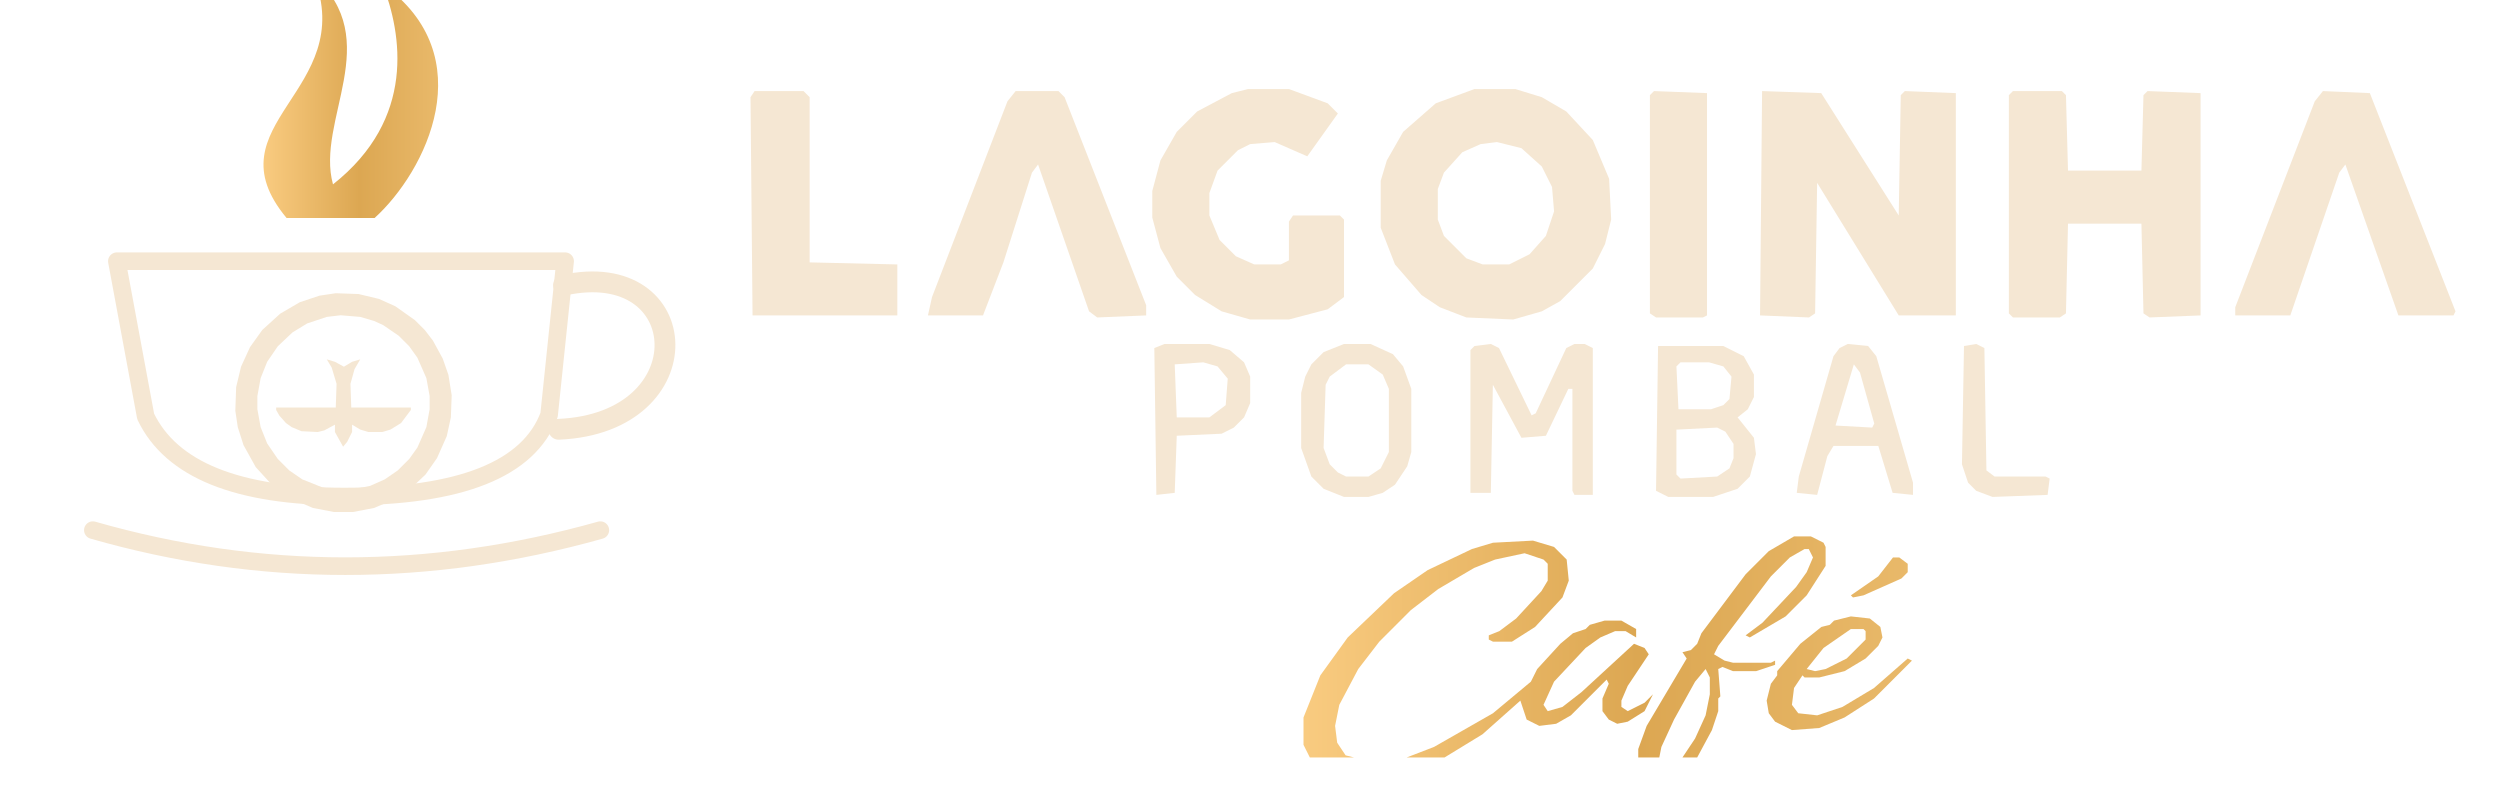
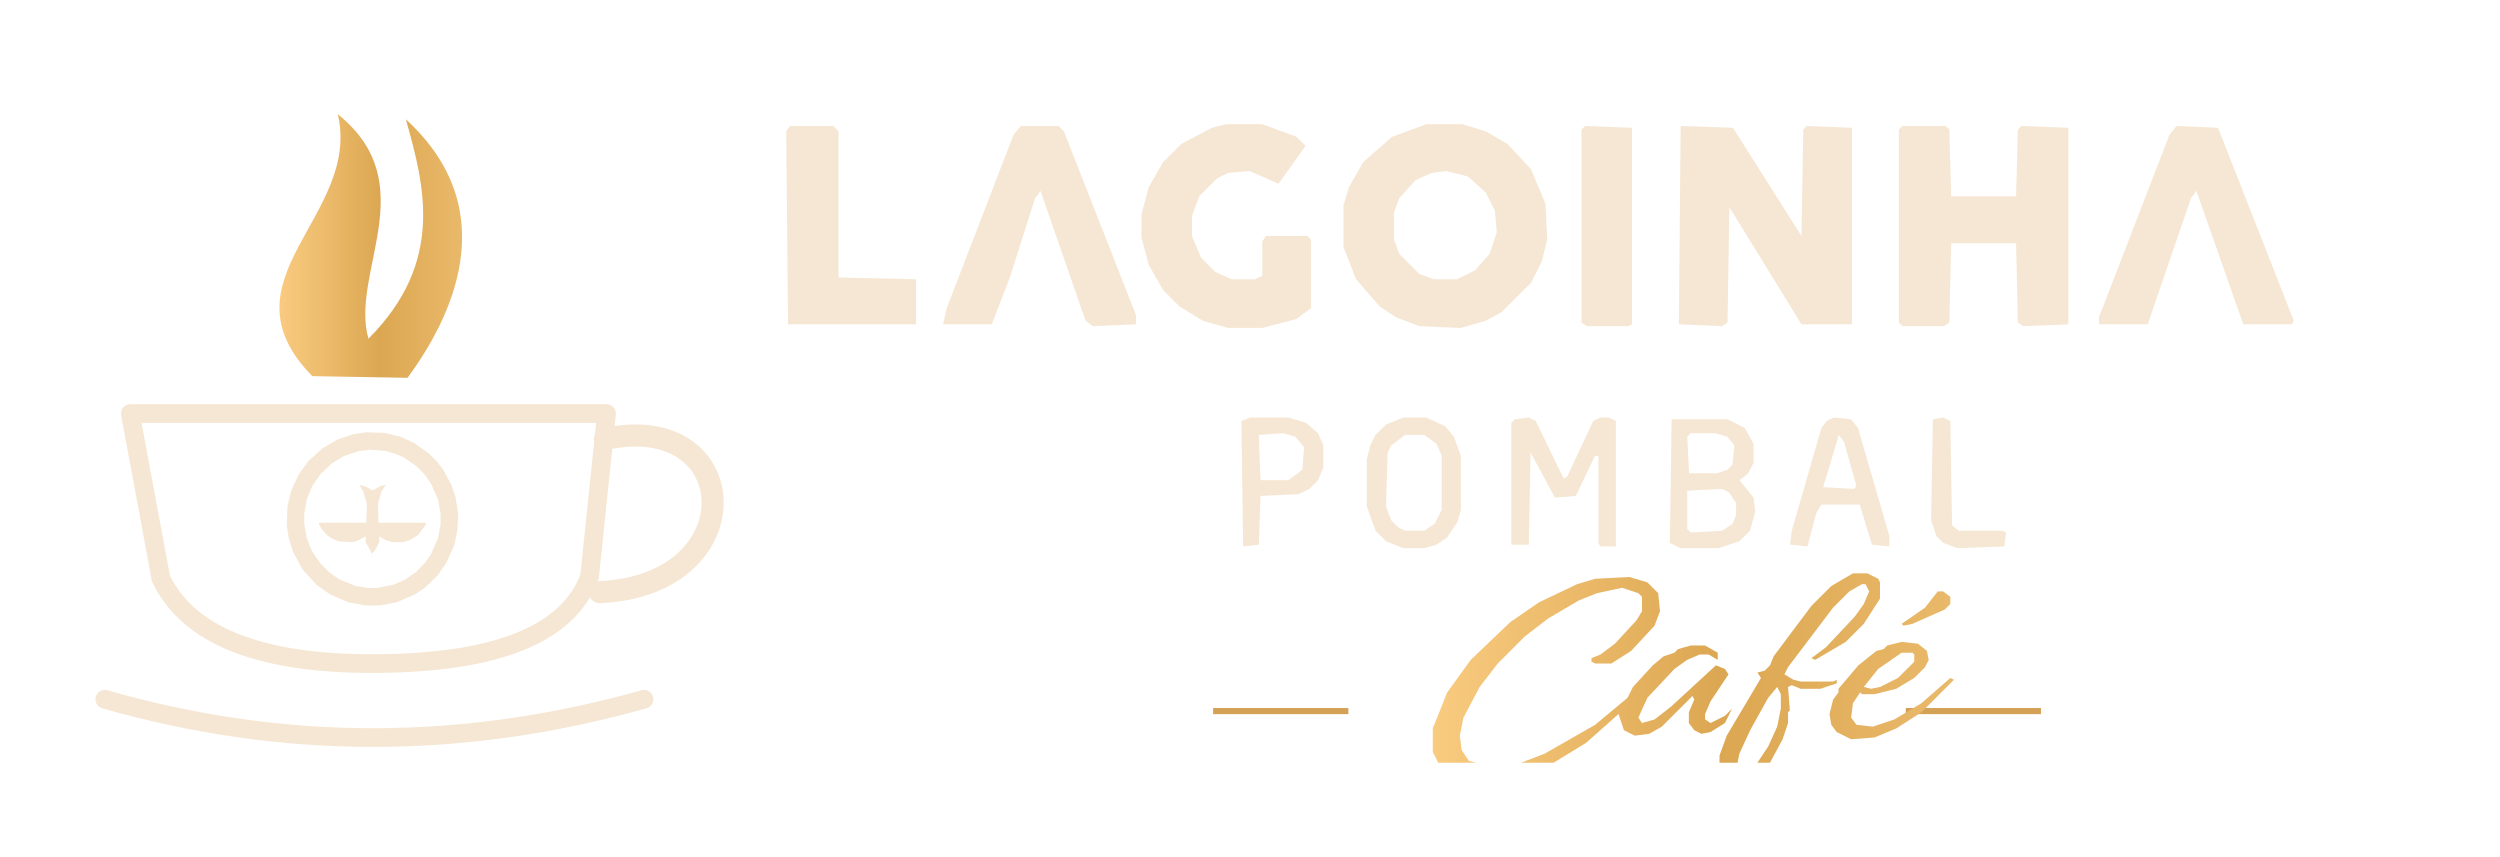
- <svg xmlns="http://www.w3.org/2000/svg" viewBox="0 0 1140 360">
+ <svg xmlns="http://www.w3.org/2000/svg" viewBox="0 0 1220 418">
  <defs>
    <linearGradient id="gold" x1="0" y1="0" x2="1" y2="0">
      <stop offset="0" stop-color="#F9CB80" />
      <stop offset=".55" stop-color="#DCA752" />
      <stop offset="1" stop-color="#E9B96A" />
    </linearGradient>
    <linearGradient id="brown" x1="0" y1="0" x2=".7" y2="1">
      <stop offset="0" stop-color="#23160E" />
      <stop offset=".6" stop-color="#130E0D" />
      <stop offset="1" stop-color="#24190F" />
    </linearGradient>
    <radialGradient id="glow">
      <stop stop-color="#604022" stop-opacity=".45" />
      <stop offset="1" stop-color="#120C09" stop-opacity="0" />
    </radialGradient>
  </defs>
-   <g transform="translate(0 -32) scale(.73)">
+   <g transform="translate(3 30) scale(.83)">
    <g>
-       <path d="M179 180C130 121 224 101 196 29C241 69 197 119 208 159C260 118 251 65 239 34C302 79 266 151 234 180" fill="url(#gold)" />
-       <path d="M73 207H353L343 303Q324 354 215 354Q115 354 91 304Z" stroke="#F5E7D3" stroke-width="11" stroke-linejoin="round" fill="none" />
-       <path d="M352 222C434 204 440 308 349 312" stroke="#F5E7D3" stroke-width="13" stroke-linecap="round" fill="none" />
-       <path d="M58 375Q215 420 375 375" stroke="#F5E7D3" stroke-width="11" stroke-linecap="round" fill="none" />
-       <g transform="translate(147 227) scale(.51)">
-         <path d="M123,0 L103,3 L79,11 L55,25 L33,45 L18,66 L7,90 L1,115 L0,144 L3,164 L10,186 L25,213 L46,236 L67,251 L95,263 L121,268 L144,268 L170,263 L198,251 L213,241 L233,222 L247,202 L259,175 L264,152 L265,125 L261,100 L254,80 L242,58 L232,45 L220,33 L196,16 L176,7 L151,1Z M129,27 L153,29 L170,34 L181,39 L200,52 L213,65 L223,79 L234,104 L238,126 L238,142 L234,164 L223,189 L213,203 L199,217 L183,228 L165,236 L139,241 L126,241 L107,238 L82,228 L66,217 L52,203 L39,184 L31,164 L27,142 L27,126 L31,104 L39,84 L52,65 L70,48 L88,37 L112,29Z M50,140 L50,143 L54,150 L62,159 L69,164 L81,169 L101,170 L109,168 L122,161 L122,170 L132,188 L137,182 L143,170 L143,161 L153,167 L163,170 L180,170 L190,167 L203,159 L215,143 L215,140 L142,140 L141,111 L146,93 L153,81 L143,84 L133,90 L122,84 L112,81 L118,91 L124,111 L123,140Z" fill="#F5E7D3" fill-rule="evenodd" />
+       <g>
+         <path d="M180 185 C124 128 209 91 195 31 C246 72 202 124 213 163 C258 118 246 73 235 34 C294 88 261 152 236 186 Z" fill="url(#gold)" />
+         <path d="M73 207H353L343 303Q324 354 215 354Q115 354 91 304Z" stroke="#F5E7D3" stroke-width="11" stroke-linejoin="round" fill="none" />
+         <path d="M352 222C434 204 440 308 349 312" stroke="#F5E7D3" stroke-width="13" stroke-linecap="round" fill="none" />
+         <path d="M58 375Q215 420 375 375" stroke="#F5E7D3" stroke-width="11" stroke-linecap="round" fill="none" />
+         <g transform="translate(165 218) scale(.38)">
+           <path d="M123,0 L103,3 L79,11 L55,25 L33,45 L18,66 L7,90 L1,115 L0,144 L3,164 L10,186 L25,213 L46,236 L67,251 L95,263 L121,268 L144,268 L170,263 L198,251 L213,241 L233,222 L247,202 L259,175 L264,152 L265,125 L261,100 L254,80 L242,58 L232,45 L220,33 L196,16 L176,7 L151,1Z M129,27 L153,29 L170,34 L181,39 L200,52 L213,65 L223,79 L234,104 L238,126 L238,142 L234,164 L223,189 L213,203 L199,217 L183,228 L165,236 L139,241 L126,241 L107,238 L82,228 L66,217 L52,203 L39,184 L31,164 L27,142 L27,126 L31,104 L39,84 L52,65 L70,48 L88,37 L112,29Z M50,140 L50,143 L54,150 L62,159 L69,164 L81,169 L101,170 L109,168 L122,161 L122,170 L132,188 L137,182 L143,170 L143,161 L153,167 L163,170 L180,170 L190,167 L203,159 L215,143 L215,140 L142,140 L141,111 L146,93 L153,81 L143,84 L133,90 L122,84 L112,81 L118,91 L124,111 L123,140Z" fill="#F5E7D3" fill-rule="evenodd" />
+         </g>
      </g>
    </g>
  </g>
-   <g transform="translate(332 22) scale(.93)">
+   <g transform="translate(374 43) scale(.88)">
    <path d="M782,21 L778,26 L739,127 L739,131 L766,131 L790,61 L793,57 L819,131 L846,131 L847,129 L805,22Z M630,21 L628,23 L628,130 L630,132 L653,132 L656,130 L657,86 L693,86 L694,130 L697,132 L722,131 L722,22 L696,21 L694,23 L693,60 L657,60 L656,23 L654,21Z M507,21 L506,131 L530,132 L533,130 L534,66 L574,131 L602,131 L602,22 L577,21 L575,23 L574,82 L536,22Z M454,21 L452,23 L452,130 L455,132 L478,132 L480,131 L480,22Z M141,21 L137,26 L100,122 L98,131 L125,131 L135,105 L149,61 L152,57 L177,129 L181,132 L205,131 L205,126 L165,24 L162,21Z M13,21 L11,24 L12,131 L83,131 L83,106 L40,105 L40,24 L37,21Z M366,20 L347,27 L331,41 L323,55 L320,65 L320,88 L327,106 L340,121 L349,127 L362,132 L385,133 L399,129 L408,124 L424,108 L430,96 L433,84 L432,64 L424,45 L411,31 L399,24 L386,20Z M369,47 L377,46 L389,49 L399,58 L404,68 L405,80 L401,92 L393,101 L383,106 L370,106 L362,103 L351,92 L348,84 L348,69 L351,61 L360,51Z M247,22 L230,31 L220,41 L212,55 L208,70 L208,83 L212,98 L220,112 L229,121 L242,129 L256,133 L275,133 L294,128 L302,122 L302,84 L300,82 L277,82 L275,85 L275,104 L271,106 L258,106 L249,102 L241,94 L236,82 L236,71 L240,60 L250,50 L256,47 L268,46 L284,53 L299,32 L294,27 L275,20 L255,20Z" fill="#F5E7D3" fill-rule="evenodd" />
-     <g transform="translate(181 130)">
-       <path d="M425,16 L424,74 L427,83 L431,87 L439,90 L466,89 L467,81 L465,80 L440,80 L436,77 L435,17 L431,15Z M368,15 L364,17 L361,21 L344,80 L343,88 L353,89 L358,70 L361,65 L383,65 L390,88 L400,89 L400,83 L382,21 L378,16Z M371,25 L374,29 L381,54 L380,56 L362,55Z M275,16 L274,87 L280,90 L302,90 L314,86 L320,80 L323,69 L322,61 L314,51 L319,47 L322,41 L322,30 L317,21 L307,16Z M284,57 L304,56 L308,58 L312,64 L312,71 L310,76 L304,80 L286,81 L284,79Z M284,26 L286,24 L300,24 L307,26 L311,31 L310,42 L307,45 L301,47 L285,47Z M185,16 L183,18 L183,88 L193,88 L194,35 L208,61 L220,60 L231,37 L233,37 L233,87 L234,89 L243,89 L243,17 L239,15 L234,15 L230,17 L215,49 L213,50 L197,17 L193,15Z M121,15 L111,19 L105,25 L102,31 L100,39 L100,66 L105,80 L111,86 L121,90 L133,90 L140,88 L146,84 L152,75 L154,68 L154,37 L150,26 L145,20 L134,15Z M122,25 L133,25 L140,30 L143,37 L143,68 L139,76 L133,80 L122,80 L118,78 L114,74 L111,66 L112,35 L114,31Z M65,18 L55,15 L33,15 L28,17 L29,89 L38,88 L39,60 L61,59 L67,56 L72,51 L75,44 L75,31 L72,24Z M38,25 L52,24 L59,26 L64,32 L63,45 L55,51 L39,51Z" fill="#F5E7D3" fill-rule="evenodd" />
-     </g>
  </g>
-   <g transform="translate(580 235) scale(.96)">
+   <g transform="translate(582 191) scale(.85)">
+     <path d="M425,16 L424,74 L427,83 L431,87 L439,90 L466,89 L467,81 L465,80 L440,80 L436,77 L435,17 L431,15Z M368,15 L364,17 L361,21 L344,80 L343,88 L353,89 L358,70 L361,65 L383,65 L390,88 L400,89 L400,83 L382,21 L378,16Z M371,25 L374,29 L381,54 L380,56 L362,55Z M275,16 L274,87 L280,90 L302,90 L314,86 L320,80 L323,69 L322,61 L314,51 L319,47 L322,41 L322,30 L317,21 L307,16Z M284,57 L304,56 L308,58 L312,64 L312,71 L310,76 L304,80 L286,81 L284,79Z M284,26 L286,24 L300,24 L307,26 L311,31 L310,42 L307,45 L301,47 L285,47Z M185,16 L183,18 L183,88 L193,88 L194,35 L208,61 L220,60 L231,37 L233,37 L233,87 L234,89 L243,89 L243,17 L239,15 L234,15 L230,17 L215,49 L213,50 L197,17 L193,15Z M121,15 L111,19 L105,25 L102,31 L100,39 L100,66 L105,80 L111,86 L121,90 L133,90 L140,88 L146,84 L152,75 L154,68 L154,37 L150,26 L145,20 L134,15Z M122,25 L133,25 L140,30 L143,37 L143,68 L139,76 L133,80 L122,80 L118,78 L114,74 L111,66 L112,35 L114,31Z M65,18 L55,15 L33,15 L28,17 L29,89 L38,88 L39,60 L61,59 L67,56 L72,51 L75,44 L75,31 L72,24Z M38,25 L52,24 L59,26 L64,32 L63,45 L55,51 L39,51Z" fill="#F5E7D3" fill-rule="evenodd" />
+   </g>
+   <path d="M592 347 H658 M930 347 H996" stroke="#D4A257" stroke-width="3" />
+   <g transform="translate(686 271) scale(.88)">
    <path d="M179,66 L177,63 L172,61 L147,84 L138,91 L131,93 L129,90 L134,79 L149,63 L156,58 L163,55 L168,55 L173,58 L173,54 L166,50 L158,50 L151,52 L149,54 L143,56 L137,61 L126,73 L123,79 L105,94 L77,110 L64,115 L60,115 L82,115 L100,104 L118,88 L121,97 L127,100 L135,99 L142,95 L159,78 L160,80 L157,87 L157,93 L160,97 L164,99 L169,98 L177,93 L181,85 L177,89 L169,93 L166,91 L166,88 L169,81Z M304,69 L302,68 L286,82 L271,91 L259,95 L250,94 L247,90 L248,82 L252,76 L253,77 L260,77 L272,74 L282,68 L288,62 L290,58 L289,53 L284,49 L275,48 L267,50 L265,52 L261,53 L251,61 L240,74 L240,76 L237,80 L235,88 L236,94 L239,98 L247,102 L260,101 L272,96 L286,87Z M282,55 L282,59 L273,68 L263,73 L258,74 L254,73 L262,63 L275,54 L281,54Z M302,23 L298,20 L295,20 L288,29 L275,38 L276,39 L281,38 L299,30 L302,27Z M140,21 L134,15 L124,12 L105,13 L95,16 L74,26 L58,37 L36,58 L23,76 L15,96 L15,109 L18,115 L39,115 L35,114 L31,108 L30,100 L32,90 L41,73 L51,60 L66,45 L79,35 L96,25 L106,21 L120,18 L129,21 L131,23 L131,31 L128,36 L116,49 L108,55 L103,57 L103,59 L105,60 L114,60 L125,53 L138,39 L141,31Z M262,13 L256,10 L248,10 L236,17 L225,28 L204,56 L202,61 L199,64 L195,65 L197,68 L178,100 L174,111 L174,115 L184,115 L185,110 L191,97 L201,79 L206,73 L208,77 L208,85 L206,95 L201,106 L195,115 L202,115 L209,102 L212,93 L212,87 L213,86 L212,73 L214,72 L219,74 L230,74 L239,71 L239,69 L237,70 L219,70 L215,69 L210,66 L212,62 L237,29 L246,20 L253,16 L255,16 L257,20 L254,27 L249,34 L233,51 L225,57 L227,58 L244,48 L254,38 L263,24 L263,15Z" fill="url(#gold)" fill-rule="evenodd" />
  </g>
</svg>
